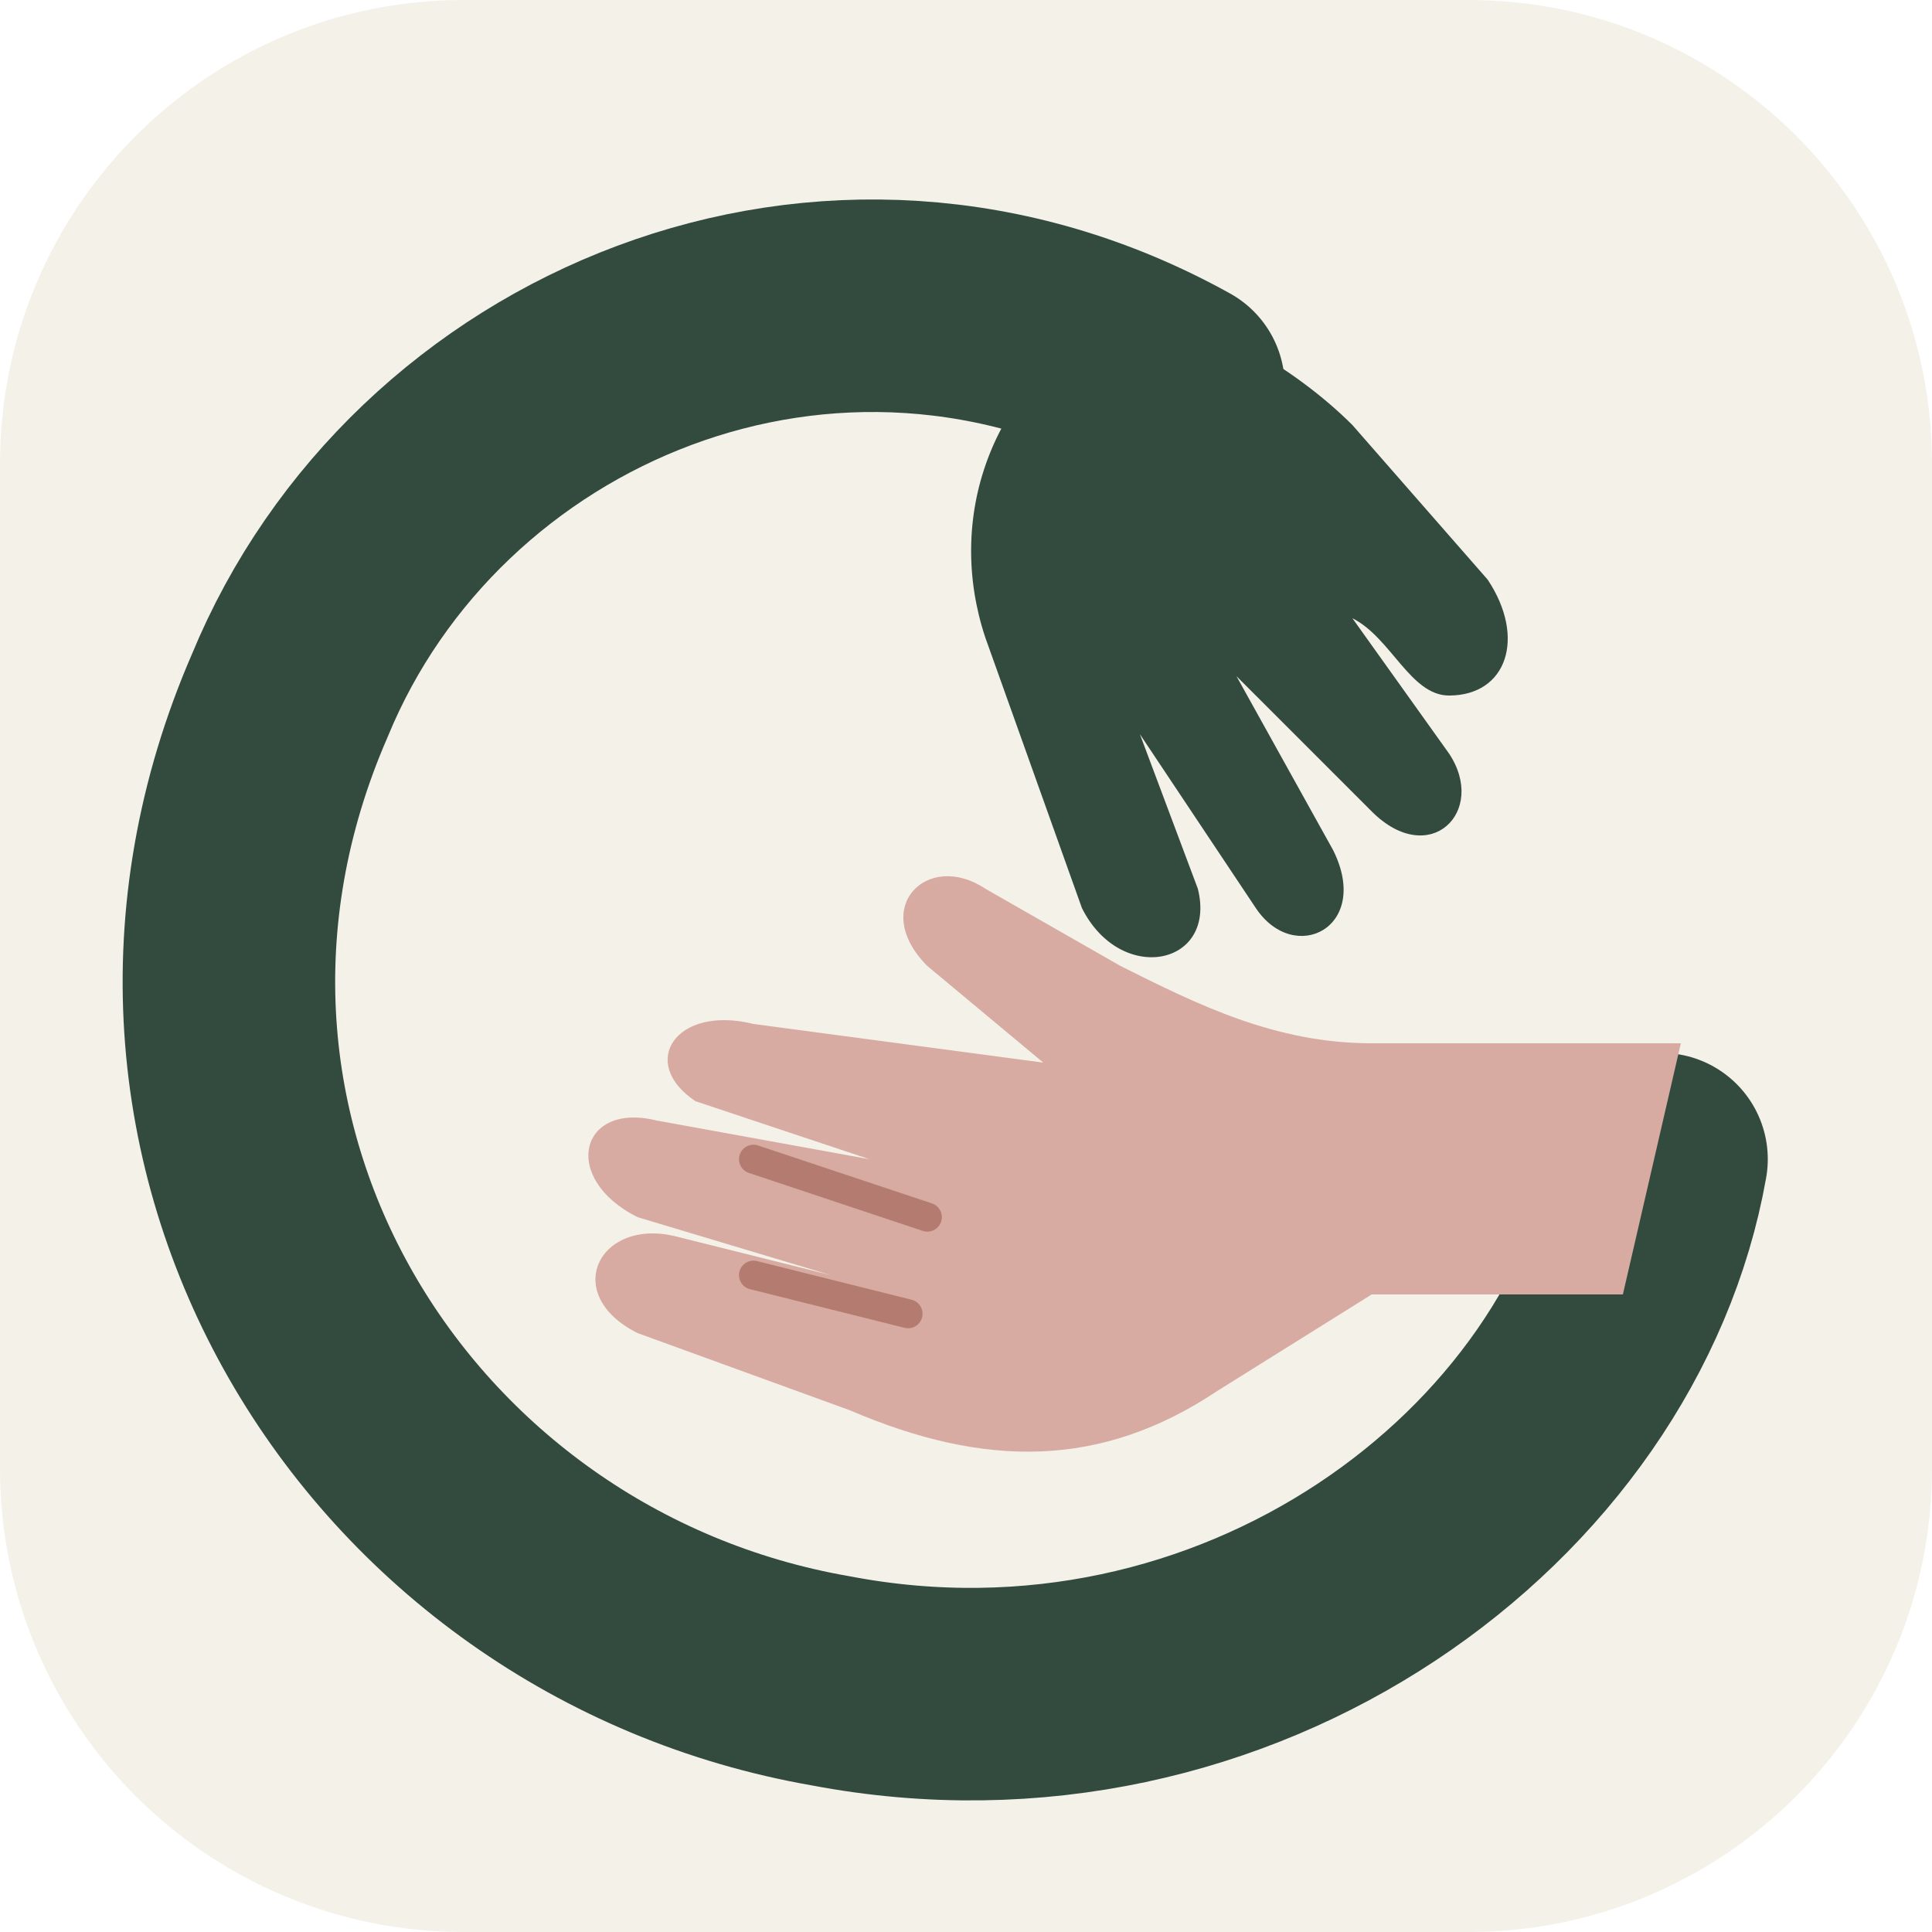
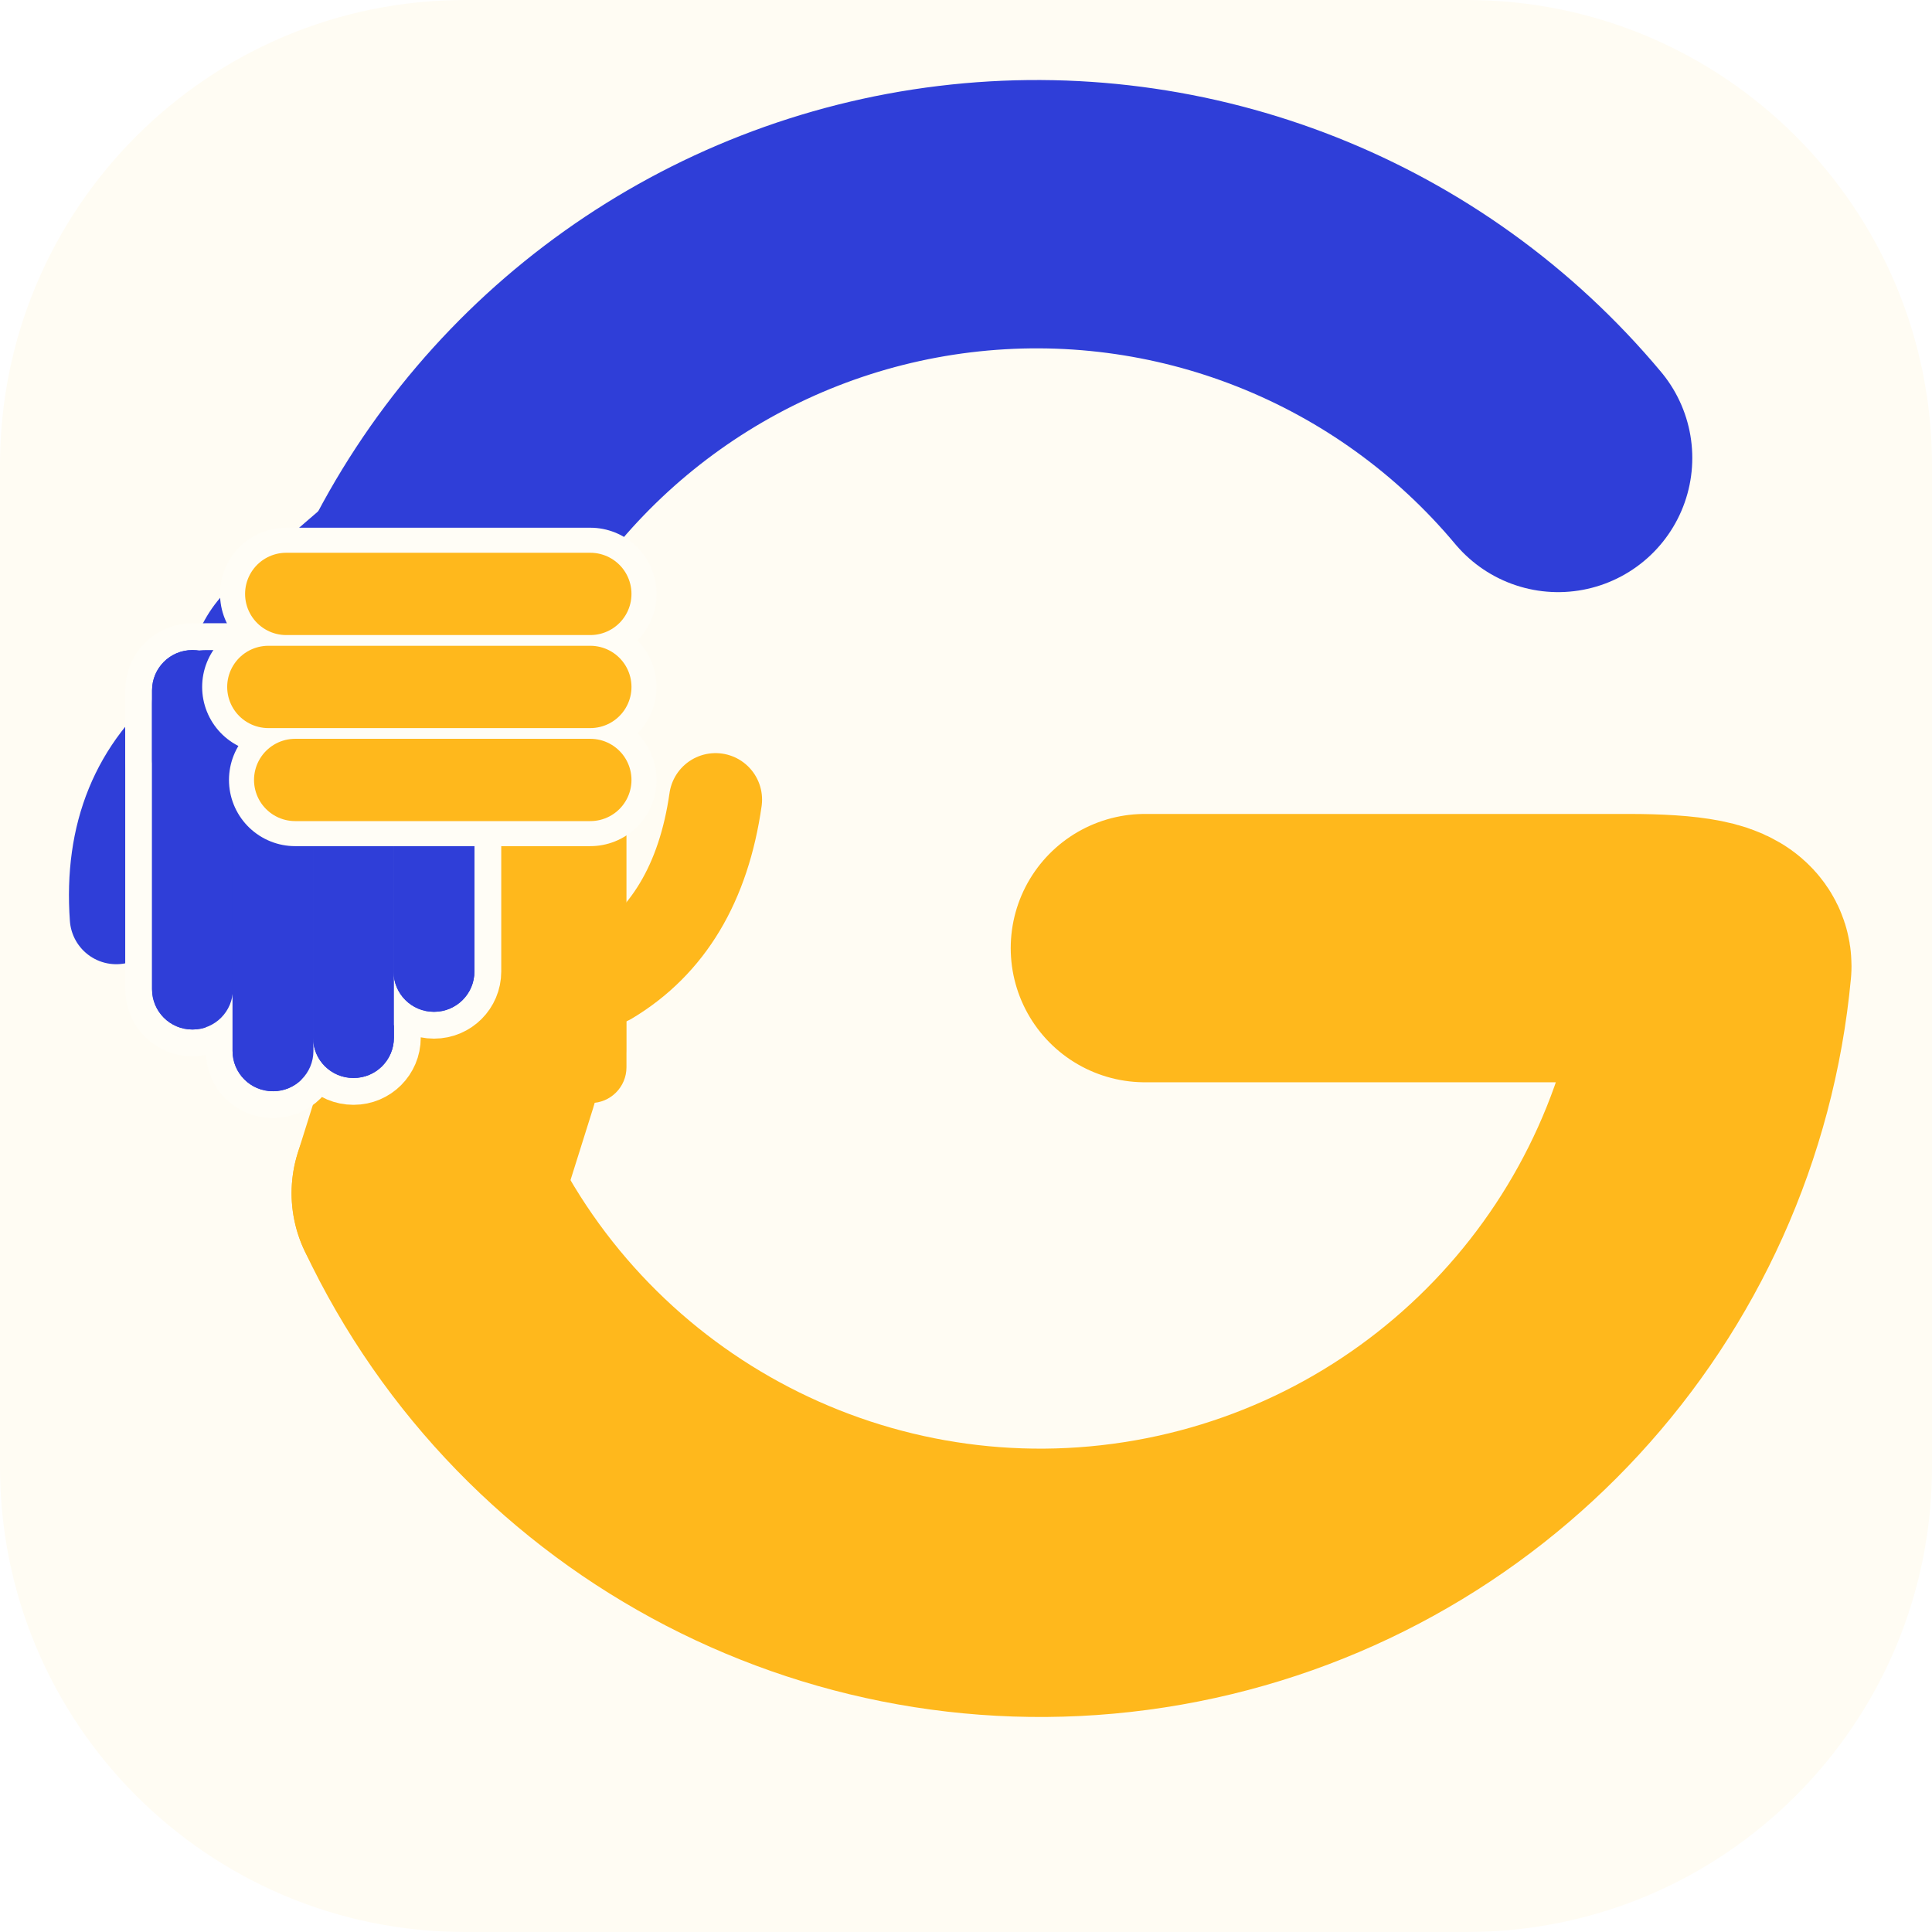
- <svg xmlns="http://www.w3.org/2000/svg" viewBox="0 0 100 100">
-   <rect width="100" height="100" rx="24" fill="#F4F1E8" />
-   <path d="M61 20C43 10 22 19 15 36C5 59 20 83 43 87C64 91 83 77 86 60" fill="none" stroke="#334A3E" stroke-width="11" stroke-linecap="round" />
-   <path transform="translate(0 2)" d="M58 14C62 14 67 17 70 20L77 28C79 31 78 34 75 34C73 34 72 31 70 30L75 37C77 40 74 43 71 40L64 33L69 42C71 46 67 48 65 45L59 36L62 44C63 48 58 49 56 45L51 31C49 25 51 18 58 14Z" fill="#334A3E" />
-   <path d="M87 54H71C66 54 62 52 58 50L51 46C48 44 45 47 48 50L54 55L39 53C35 52 33 55 36 57L45 60L34 58C30 57 29 61 33 63L43 66L35 64C31 63 29 67 33 69L44 73C51 76 57 76 63 72L71 67H84Z" fill="#D7ABA2" />
-   <path d="M39 60L48 63M39 66L47 68" fill="none" stroke="#B47C71" stroke-width="1.5" stroke-linecap="round" />
+ <svg xmlns="http://www.w3.org/2000/svg" viewBox="4 10 108 108">
+   <rect x="4" y="10" width="108" height="108" rx="26" fill="#FFFCF3" />
+   <path d="M68 63 H95.0 Q100.0 63 100.0 64.0 A38 38 0 0 1 27.8 76.7" stroke="#FFB81C" stroke-width="15" stroke-linecap="round" stroke-linejoin="round" fill="none" />
+   <path d="M91.1 35.6 A38 38 0 0 0 27.8 43.3" stroke="#2F3ED8" stroke-width="15" stroke-linecap="round" fill="none" />
+   <path d="M27.8 76.7 L30.0 69.7" stroke="#FFB81C" stroke-width="15" stroke-linecap="round" />
+   <rect x="23.00" y="63.91" width="16.00" height="7.75" rx="3" fill="#FFB81C" />
+   <rect x="23.00" y="54.33" width="4.02" height="17.33" rx="2.00" fill="#FFB81C" />
+   <rect x="27.00" y="51.08" width="4.02" height="20.58" rx="2.00" fill="#FFB81C" />
+   <rect x="31.00" y="50.00" width="4.02" height="21.66" rx="2.00" fill="#FFB81C" />
+   <rect x="35.00" y="52.17" width="4.02" height="19.49" rx="2.00" fill="#FFB81C" />
+   <path d="M38.0 64.7 q5 -3 6 -10" stroke="#FFB81C" stroke-width="5.2" stroke-linecap="round" fill="none" />
+   <path d="M15.0 50.3 q-5 4 -4.5 11" stroke="#2F3ED8" stroke-width="5.2" stroke-linecap="round" fill="none" />
+   <path d="M27.8 43.3 L22.0 48.3" stroke="#2F3ED8" stroke-width="15" stroke-linecap="round" />
+   <g stroke="#FFFDF6" stroke-width="3" paint-order="stroke">
+     <rect x="12.50" y="46.34" width="18.00" height="9.10" rx="3" fill="#2F3ED8" />
+     <rect x="12.50" y="46.34" width="4.52" height="21.21" rx="2.25" fill="#2F3ED8" />
+     <rect x="17.00" y="46.34" width="4.52" height="24.66" rx="2.25" fill="#2F3ED8" />
+     <rect x="21.50" y="46.34" width="4.52" height="23.92" rx="2.25" fill="#2F3ED8" />
+     <rect x="26.00" y="46.34" width="4.52" height="20.22" rx="2.25" fill="#2F3ED8" />
+   </g>
+   <rect x="12.50" y="46.34" width="18.00" height="9.10" rx="3" fill="#2F3ED8" />
+   <rect x="12.50" y="46.34" width="4.52" height="21.21" rx="2.25" fill="#2F3ED8" />
+   <rect x="17.00" y="46.34" width="4.52" height="24.66" rx="2.25" fill="#2F3ED8" />
+   <rect x="21.50" y="46.34" width="4.52" height="23.92" rx="2.25" fill="#2F3ED8" />
+   <rect x="26.00" y="46.34" width="4.52" height="20.22" rx="2.25" fill="#2F3ED8" />
+   <path d="M37.0 43.2 H20.0" stroke="#FFFDF6" stroke-width="7.4" stroke-linecap="round" />
+   <path d="M37.0 48.4 H19.0" stroke="#FFFDF6" stroke-width="7.4" stroke-linecap="round" />
+   <path d="M37.0 53.6 H20.5" stroke="#FFFDF6" stroke-width="7.4" stroke-linecap="round" />
+   <path d="M37.0 43.2 H20.0" stroke="#FFB81C" stroke-width="4.6" stroke-linecap="round" />
+   <path d="M37.0 48.4 H19.0" stroke="#FFB81C" stroke-width="4.6" stroke-linecap="round" />
+   <path d="M37.0 53.6 H20.5" stroke="#FFB81C" stroke-width="4.6" stroke-linecap="round" />
</svg>
